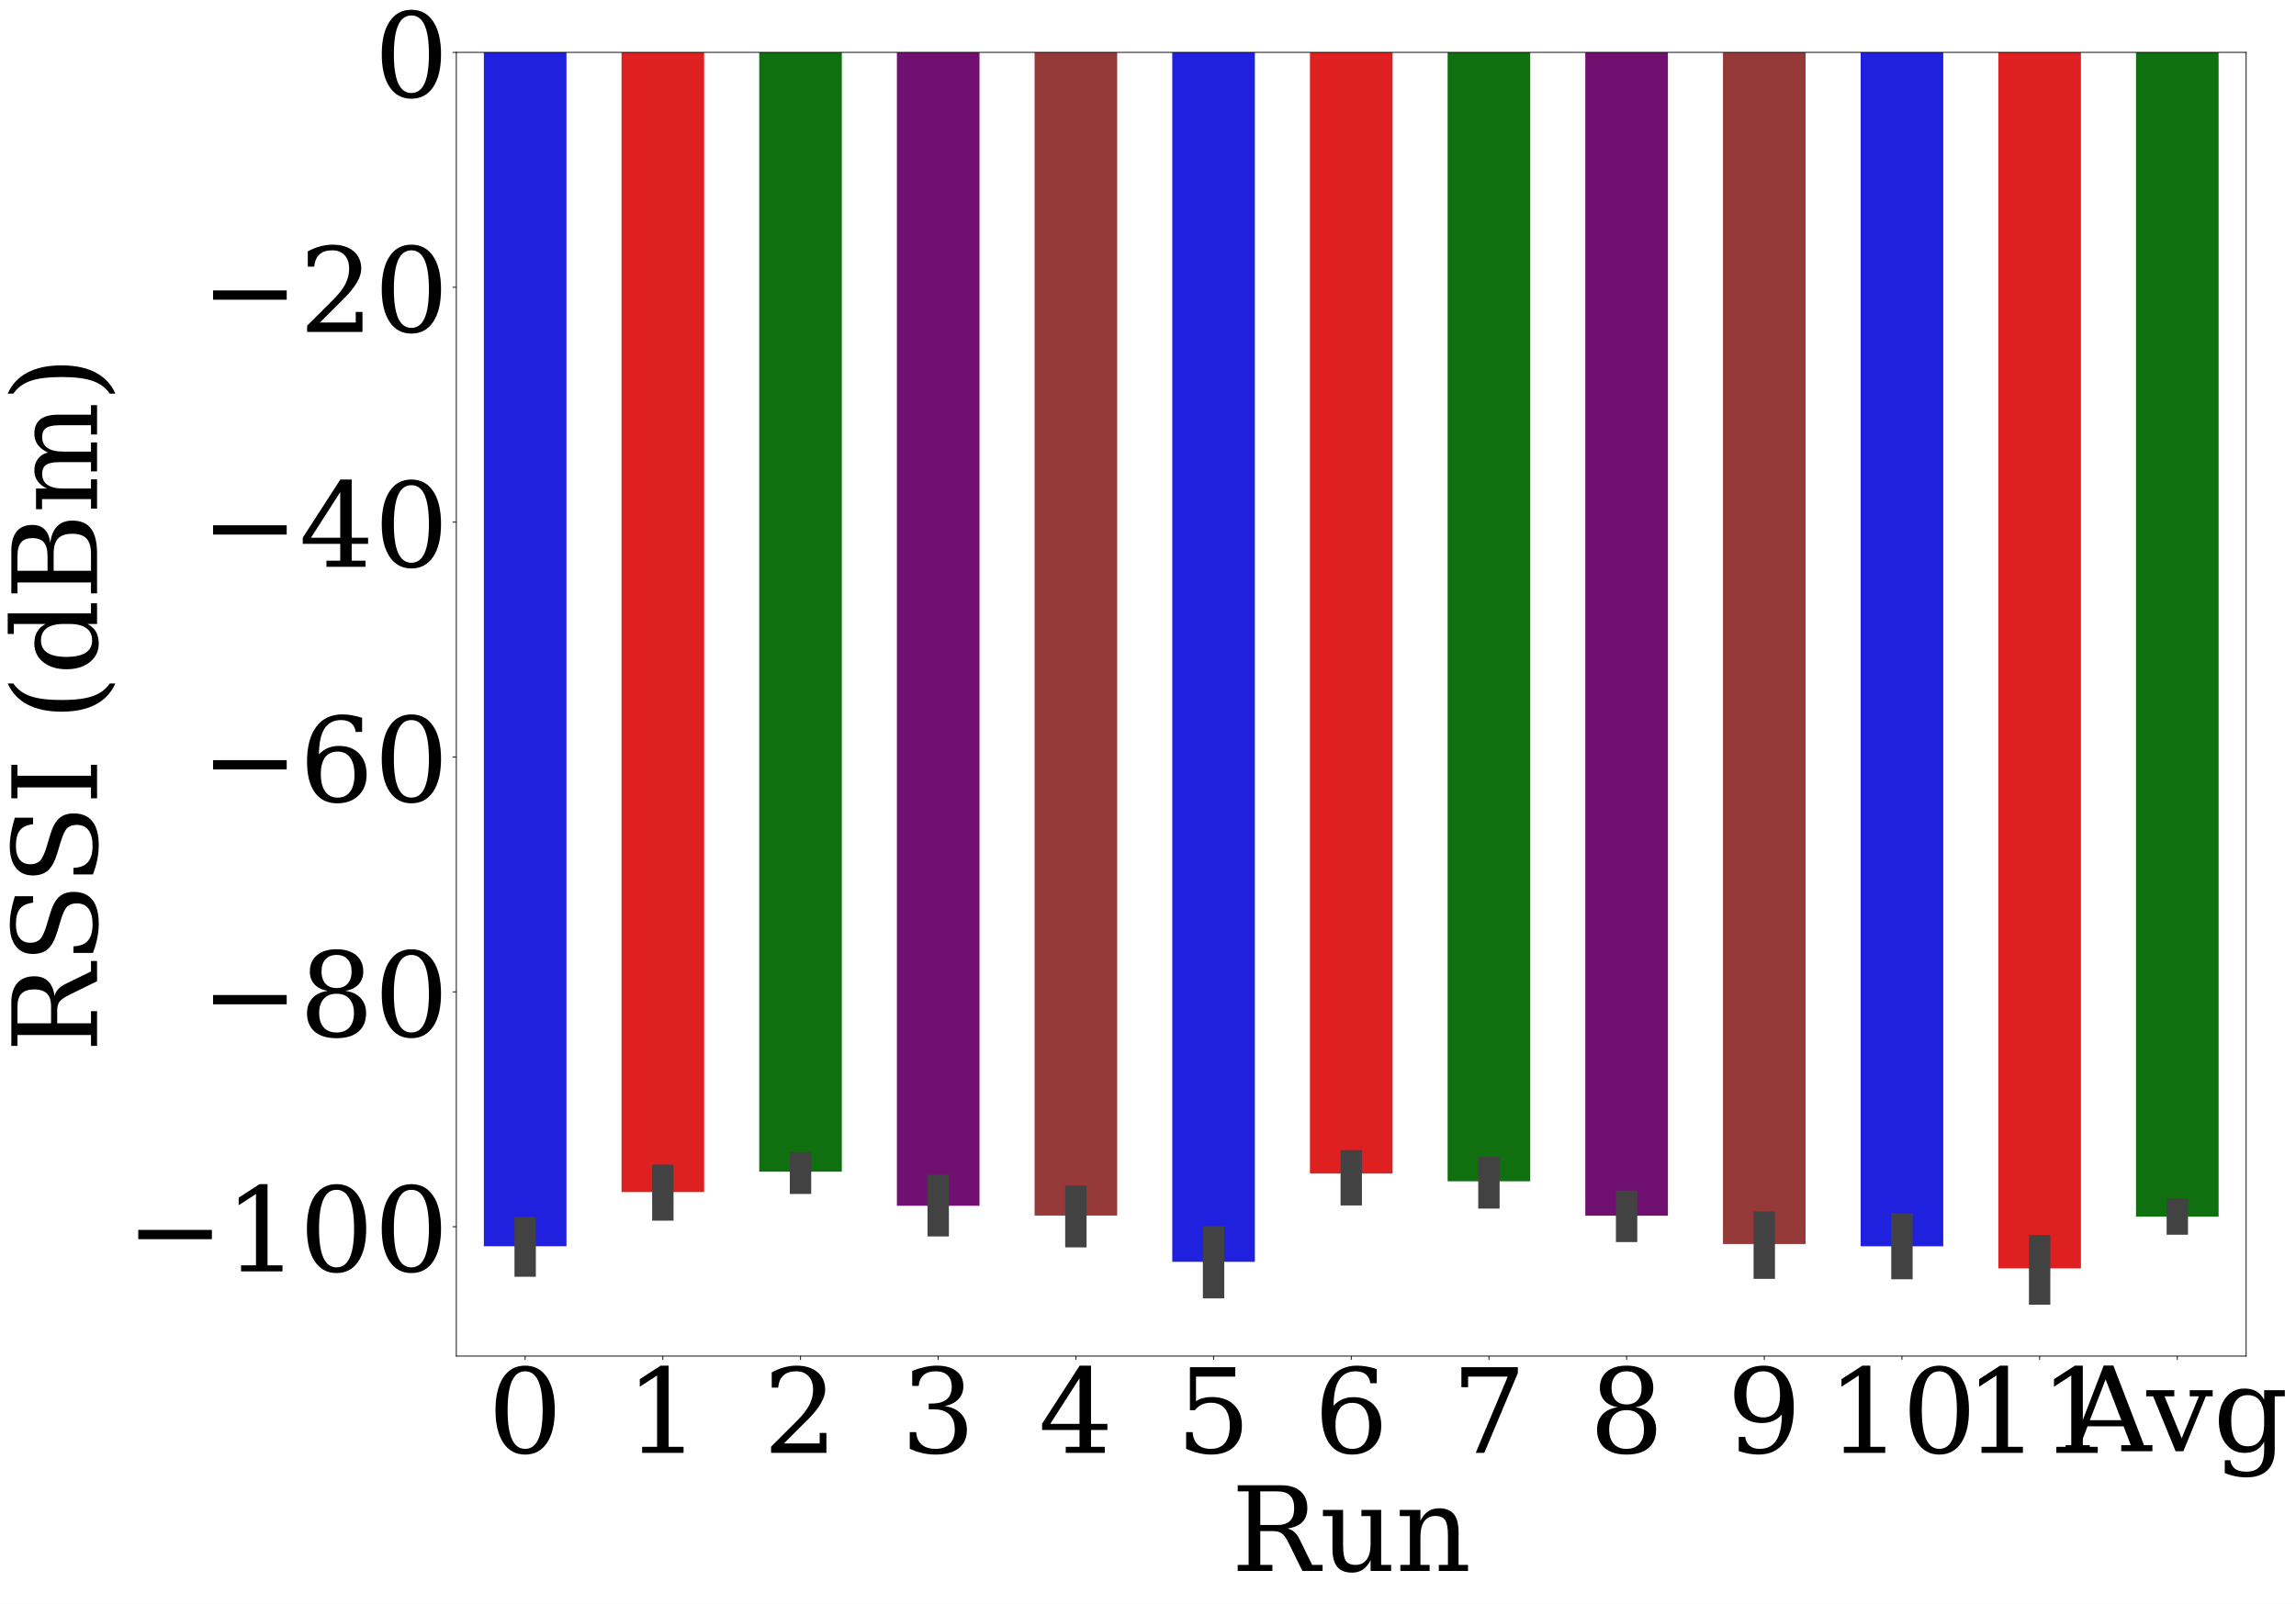
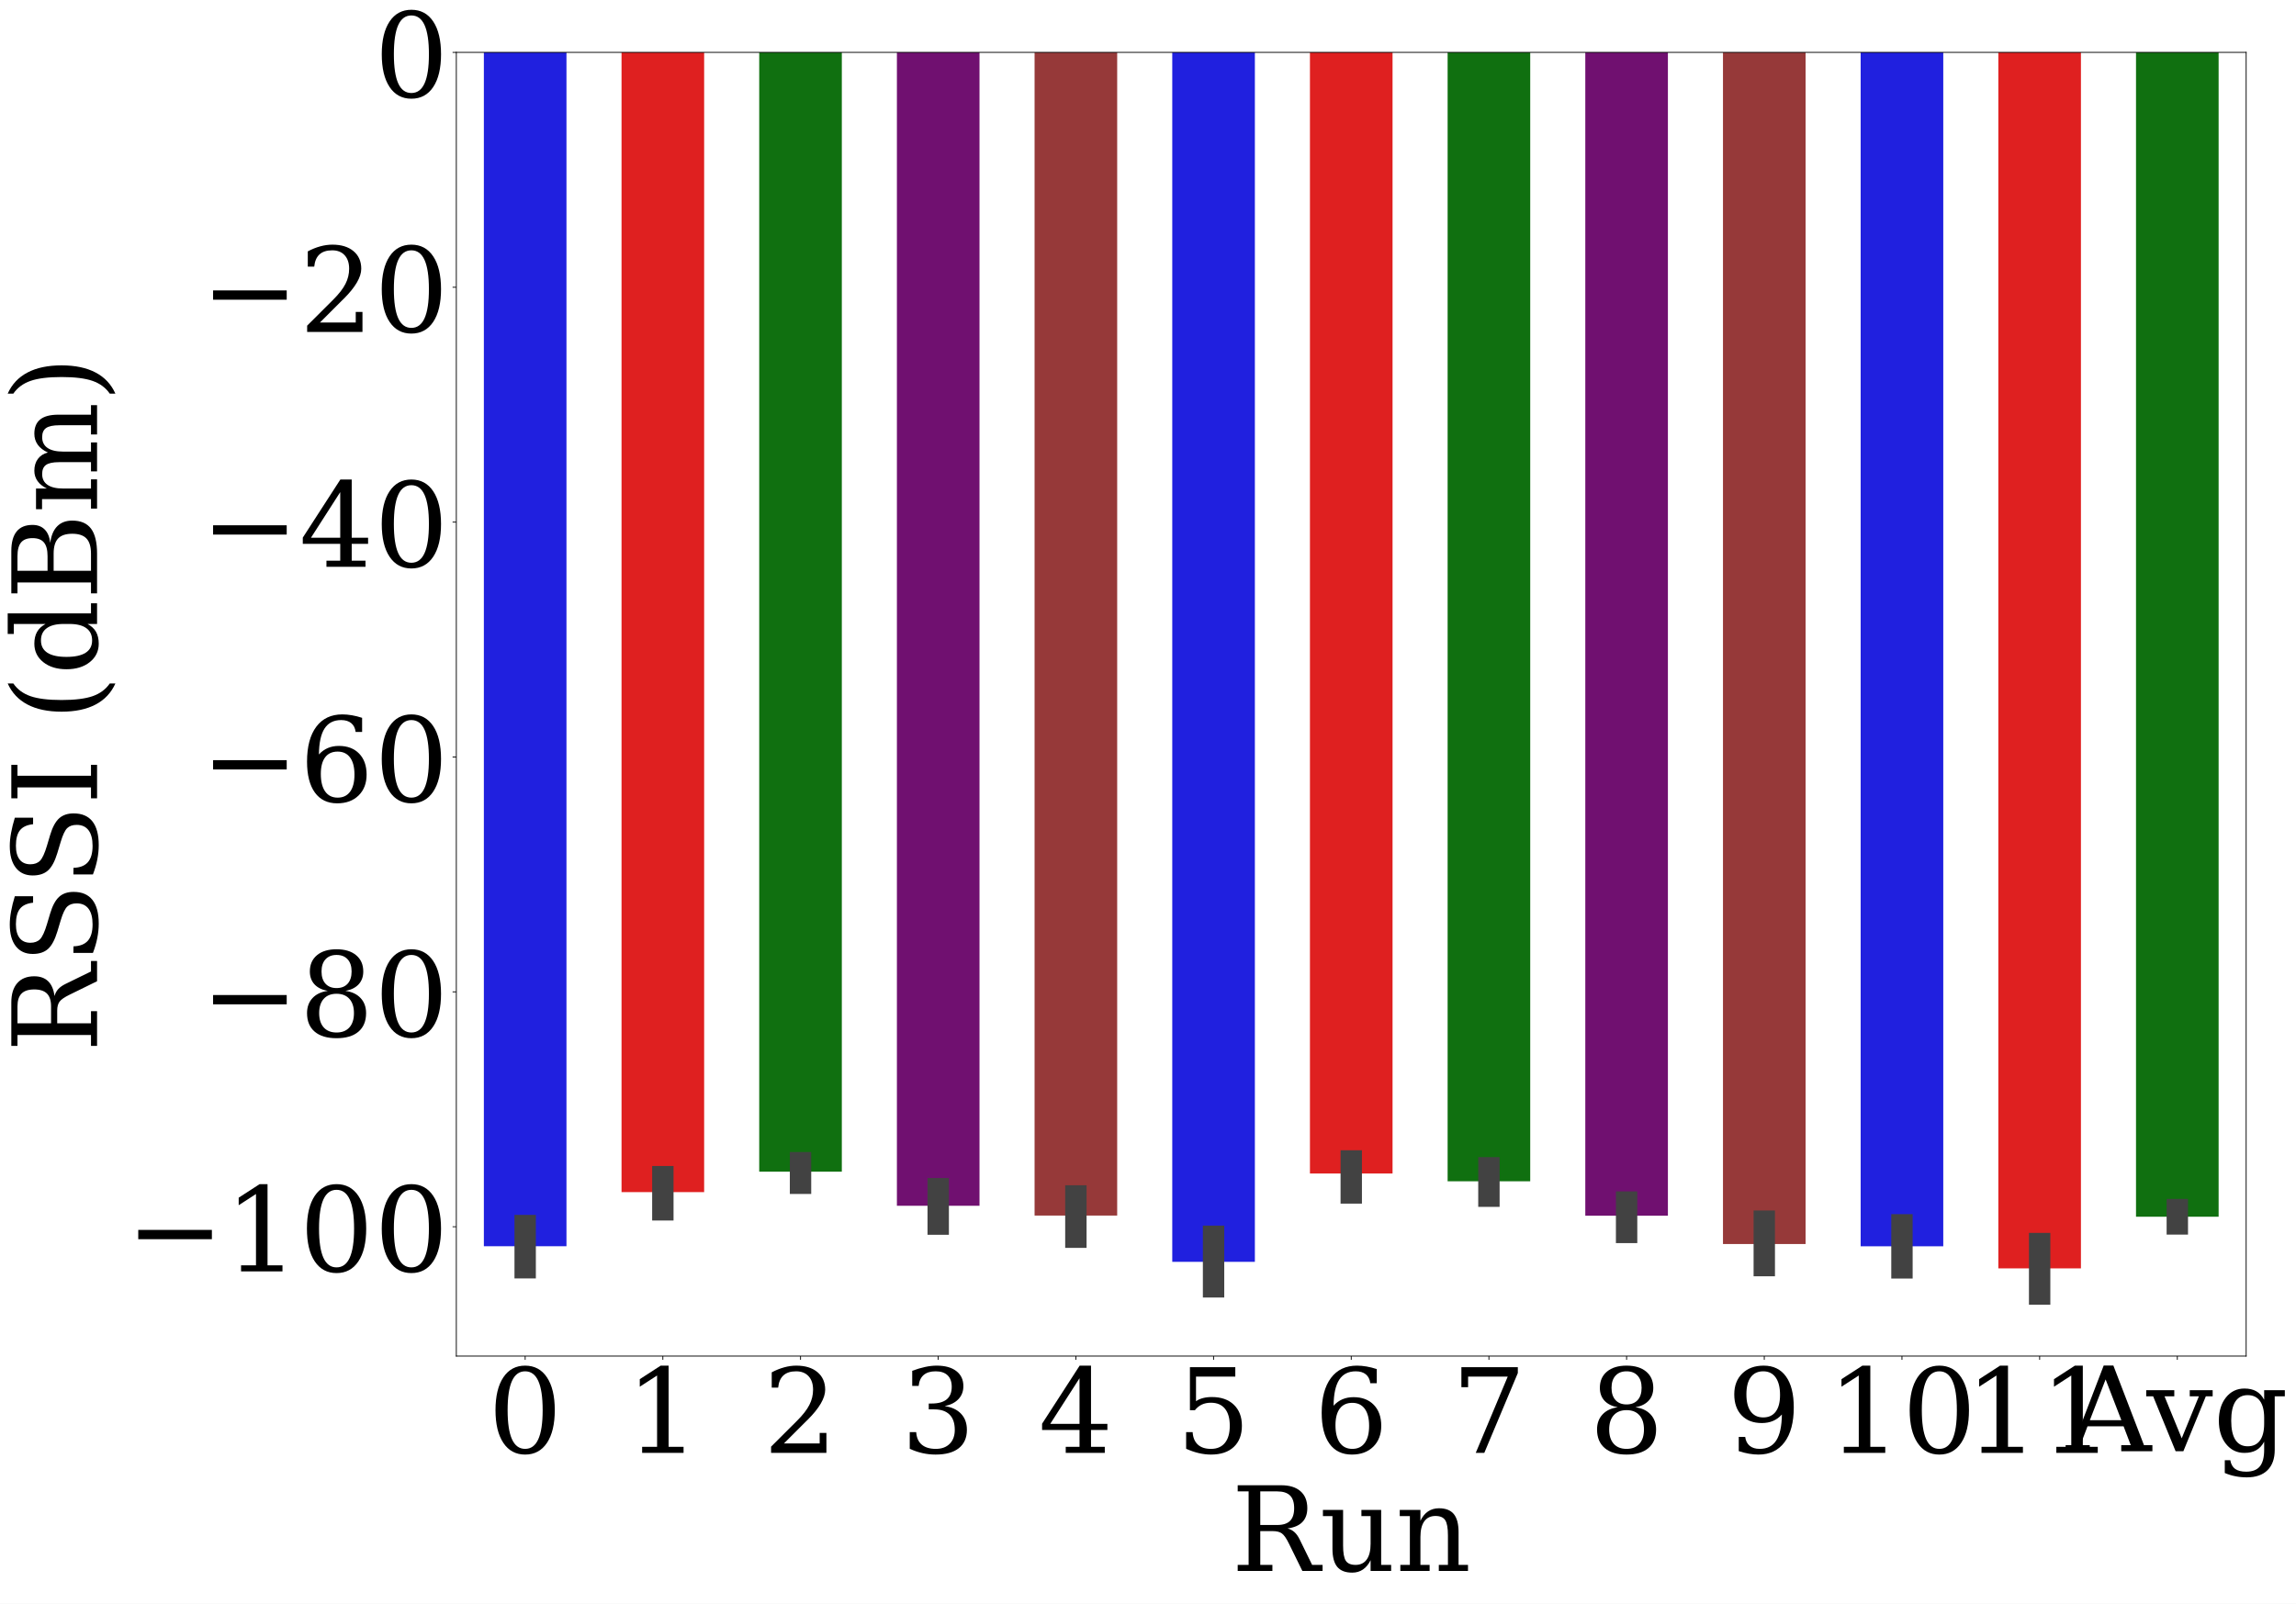
<svg xmlns="http://www.w3.org/2000/svg" xmlns:xlink="http://www.w3.org/1999/xlink" width="2147.418pt" height="1499.79pt" viewBox="0 0 2147.418 1499.79" version="1.1">
  <defs>
    <style type="text/css">*{stroke-linejoin: round; stroke-linecap: butt}</style>
  </defs>
  <g id="figure_1">
    <g id="patch_1">
      <path d="M 0 1499.79  L 2147.418 1499.79  L 2147.418 0  L 0 0  z " style="fill: #ffffff; stroke: #ffffff; stroke-linejoin: miter" />
    </g>
    <g id="axes_1">
      <g id="patch_2">
        <path d="M 426.798 1268.671  L 2100.798 1268.671  L 2100.798 48.991  L 426.798 48.991  z " style="fill: #ffffff" />
      </g>
      <g id="patch_3">
-         <path d="M 452.552 48.991  L 529.814 48.991  L 529.814 1165.892  L 452.552 1165.892  z " clip-path="url(#p6042a360a6)" style="fill: #2020df" />
+         <path d="M 452.552 48.991  L 529.814 48.991  L 529.814 1165.904  L 452.552 1165.904  z " clip-path="url(#p8998f5cefd)" style="fill: #2020df" />
      </g>
      <g id="patch_4">
-         <path d="M 581.322 48.991  L 658.583 48.991  L 658.583 1115.244  L 581.322 1115.244  z " clip-path="url(#p6042a360a6)" style="fill: #df2020" />
+         <path d="M 581.322 48.991  L 658.583 48.991  L 658.583 1115.255  L 581.322 1115.255  z " clip-path="url(#p8998f5cefd)" style="fill: #df2020" />
      </g>
      <g id="patch_5">
-         <path d="M 710.091 48.991  L 787.352 48.991  L 787.352 1096.161  L 710.091 1096.161  z " clip-path="url(#p6042a360a6)" style="fill: #107010" />
+         <path d="M 710.091 48.991  L 787.352 48.991  L 787.352 1096.173  L 710.091 1096.173  z " clip-path="url(#p8998f5cefd)" style="fill: #107010" />
      </g>
      <g id="patch_6">
-         <path d="M 838.86 48.991  L 916.122 48.991  L 916.122 1128.035  L 838.86 1128.035  z " clip-path="url(#p6042a360a6)" style="fill: #701070" />
+         <path d="M 838.86 48.991  L 916.122 48.991  L 916.122 1128.047  L 838.86 1128.047  z " clip-path="url(#p8998f5cefd)" style="fill: #701070" />
      </g>
      <g id="patch_7">
-         <path d="M 967.629 48.991  L 1044.891 48.991  L 1044.891 1137.217  L 967.629 1137.217  z " clip-path="url(#p6042a360a6)" style="fill: #963939" />
+         <path d="M 967.629 48.991  L 1044.891 48.991  L 1044.891 1137.229  L 967.629 1137.229  z " clip-path="url(#p8998f5cefd)" style="fill: #963939" />
      </g>
      <g id="patch_8">
-         <path d="M 1096.398 48.991  L 1173.66 48.991  L 1173.66 1180.502  L 1096.398 1180.502  z " clip-path="url(#p6042a360a6)" style="fill: #2020df" />
+         <path d="M 1096.398 48.991  L 1173.66 48.991  L 1173.66 1180.514  L 1096.398 1180.514  z " clip-path="url(#p8998f5cefd)" style="fill: #2020df" />
      </g>
      <g id="patch_9">
-         <path d="M 1225.168 48.991  L 1302.429 48.991  L 1302.429 1097.878  L 1225.168 1097.878  z " clip-path="url(#p6042a360a6)" style="fill: #df2020" />
+         <path d="M 1225.168 48.991  L 1302.429 48.991  L 1302.429 1097.889  L 1225.168 1097.889  z " clip-path="url(#p8998f5cefd)" style="fill: #df2020" />
      </g>
      <g id="patch_10">
-         <path d="M 1353.937 48.991  L 1431.198 48.991  L 1431.198 1105.15  L 1353.937 1105.15  z " clip-path="url(#p6042a360a6)" style="fill: #107010" />
+         <path d="M 1353.937 48.991  L 1431.198 48.991  L 1431.198 1105.162  L 1353.937 1105.162  z " clip-path="url(#p8998f5cefd)" style="fill: #107010" />
      </g>
      <g id="patch_11">
-         <path d="M 1482.706 48.991  L 1559.968 48.991  L 1559.968 1137.34  L 1482.706 1137.34  z " clip-path="url(#p6042a360a6)" style="fill: #701070" />
+         <path d="M 1482.706 48.991  L 1559.968 48.991  L 1559.968 1137.352  L 1482.706 1137.352  z " clip-path="url(#p8998f5cefd)" style="fill: #701070" />
      </g>
      <g id="patch_12">
-         <path d="M 1611.475 48.991  L 1688.737 48.991  L 1688.737 1163.857  L 1611.475 1163.857  z " clip-path="url(#p6042a360a6)" style="fill: #963939" />
+         <path d="M 1611.475 48.991  L 1688.737 48.991  L 1688.737 1163.869  L 1611.475 1163.869  z " clip-path="url(#p8998f5cefd)" style="fill: #963939" />
      </g>
      <g id="patch_13">
-         <path d="M 1740.245 48.991  L 1817.506 48.991  L 1817.506 1165.965  L 1740.245 1165.965  z " clip-path="url(#p6042a360a6)" style="fill: #2020df" />
+         <path d="M 1740.245 48.991  L 1817.506 48.991  L 1817.506 1165.977  L 1740.245 1165.977  z " clip-path="url(#p8998f5cefd)" style="fill: #2020df" />
      </g>
      <g id="patch_14">
-         <path d="M 1869.014 48.991  L 1946.275 48.991  L 1946.275 1186.607  L 1869.014 1186.607  z " clip-path="url(#p6042a360a6)" style="fill: #df2020" />
+         <path d="M 1869.014 48.991  L 1946.275 48.991  L 1946.275 1186.619  L 1869.014 1186.619  z " clip-path="url(#p8998f5cefd)" style="fill: #df2020" />
      </g>
      <g id="patch_15">
-         <path d="M 1997.783 48.991  L 2075.045 48.991  L 2075.045 1138.274  L 1997.783 1138.274  z " clip-path="url(#p6042a360a6)" style="fill: #107010" />
+         <path d="M 1997.783 48.991  L 2075.045 48.991  L 2075.045 1138.286  L 1997.783 1138.286  z " clip-path="url(#p8998f5cefd)" style="fill: #107010" />
      </g>
      <g id="matplotlib.axis_1">
        <g id="xtick_1">
          <g id="line2d_1">
            <defs>
-               <path id="m91410118f0" d="M 0 0  L 0 3.5  " style="stroke: #000000; stroke-width: 0.8" />
+               <path id="m198afc9866" d="M 0 0  L 0 3.5  " style="stroke: #000000; stroke-width: 0.8" />
            </defs>
            <g>
-               <use xlink:href="#m91410118f0" x="491.183" y="1268.671" style="stroke: #000000; stroke-width: 0.8" />
+               <use xlink:href="#m198afc9866" x="491.183" y="1268.671" style="stroke: #000000; stroke-width: 0.8" />
            </g>
          </g>
          <g id="text_1">
            <g transform="translate(456.1893 1359.254) scale(1.1 -1.1)">
              <defs>
                <path id="DejaVuSerif-30" d="M 2034 219  Q 2513 219 2750 744  Q 2988 1269 2988 2328  Q 2988 3391 2750 3916  Q 2513 4441 2034 4441  Q 1556 4441 1318 3916  Q 1081 3391 1081 2328  Q 1081 1269 1318 744  Q 1556 219 2034 219  z M 2034 -91  Q 1275 -91 848 546  Q 422 1184 422 2328  Q 422 3475 848 4112  Q 1275 4750 2034 4750  Q 2797 4750 3222 4112  Q 3647 3475 3647 2328  Q 3647 1184 3222 546  Q 2797 -91 2034 -91  z " transform="scale(0.015625)" />
              </defs>
              <use xlink:href="#DejaVuSerif-30" />
            </g>
          </g>
        </g>
        <g id="xtick_2">
          <g id="line2d_2">
            <g>
-               <use xlink:href="#m91410118f0" x="619.952" y="1268.671" style="stroke: #000000; stroke-width: 0.8" />
+               <use xlink:href="#m198afc9866" x="619.952" y="1268.671" style="stroke: #000000; stroke-width: 0.8" />
            </g>
          </g>
          <g id="text_2">
            <g transform="translate(584.9585 1359.254) scale(1.1 -1.1)">
              <defs>
                <path id="DejaVuSerif-31" d="M 909 0  L 909 331  L 1722 331  L 1722 4213  L 781 3603  L 781 4013  L 1919 4750  L 2350 4750  L 2350 331  L 3163 331  L 3163 0  L 909 0  z " transform="scale(0.015625)" />
              </defs>
              <use xlink:href="#DejaVuSerif-31" />
            </g>
          </g>
        </g>
        <g id="xtick_3">
          <g id="line2d_3">
            <g>
-               <use xlink:href="#m91410118f0" x="748.722" y="1268.671" style="stroke: #000000; stroke-width: 0.8" />
+               <use xlink:href="#m198afc9866" x="748.722" y="1268.671" style="stroke: #000000; stroke-width: 0.8" />
            </g>
          </g>
          <g id="text_3">
            <g transform="translate(713.7278 1359.254) scale(1.1 -1.1)">
              <defs>
                <path id="DejaVuSerif-32" d="M 819 3553  L 469 3553  L 469 4384  Q 803 4563 1142 4656  Q 1481 4750 1806 4750  Q 2534 4750 2956 4397  Q 3378 4044 3378 3438  Q 3378 2753 2422 1800  Q 2347 1728 2309 1691  L 1131 513  L 3078 513  L 3078 1088  L 3444 1088  L 3444 0  L 434 0  L 434 341  L 1850 1753  Q 2319 2222 2519 2614  Q 2719 3006 2719 3438  Q 2719 3909 2473 4175  Q 2228 4441 1797 4441  Q 1350 4441 1106 4219  Q 863 3997 819 3553  z " transform="scale(0.015625)" />
              </defs>
              <use xlink:href="#DejaVuSerif-32" />
            </g>
          </g>
        </g>
        <g id="xtick_4">
          <g id="line2d_4">
            <g>
-               <use xlink:href="#m91410118f0" x="877.491" y="1268.671" style="stroke: #000000; stroke-width: 0.8" />
+               <use xlink:href="#m198afc9866" x="877.491" y="1268.671" style="stroke: #000000; stroke-width: 0.8" />
            </g>
          </g>
          <g id="text_4">
            <g transform="translate(842.497 1359.254) scale(1.1 -1.1)">
              <defs>
                <path id="DejaVuSerif-33" d="M 622 4469  Q 988 4606 1323 4678  Q 1659 4750 1953 4750  Q 2638 4750 3022 4454  Q 3406 4159 3406 3634  Q 3406 3213 3140 2930  Q 2875 2647 2388 2547  Q 2963 2466 3280 2130  Q 3597 1794 3597 1259  Q 3597 606 3158 257  Q 2719 -91 1894 -91  Q 1528 -91 1179 -12  Q 831 66 488 225  L 488 1131  L 838 1131  Q 869 681 1141 450  Q 1413 219 1906 219  Q 2384 219 2661 495  Q 2938 772 2938 1253  Q 2938 1803 2653 2086  Q 2369 2369 1819 2369  L 1522 2369  L 1522 2688  L 1678 2688  Q 2225 2688 2498 2914  Q 2772 3141 2772 3597  Q 2772 4006 2547 4223  Q 2322 4441 1900 4441  Q 1478 4441 1245 4241  Q 1013 4041 972 3647  L 622 3647  L 622 4469  z " transform="scale(0.015625)" />
              </defs>
              <use xlink:href="#DejaVuSerif-33" />
            </g>
          </g>
        </g>
        <g id="xtick_5">
          <g id="line2d_5">
            <g>
-               <use xlink:href="#m91410118f0" x="1006.26" y="1268.671" style="stroke: #000000; stroke-width: 0.8" />
+               <use xlink:href="#m198afc9866" x="1006.26" y="1268.671" style="stroke: #000000; stroke-width: 0.8" />
            </g>
          </g>
          <g id="text_5">
            <g transform="translate(971.2662 1359.254) scale(1.1 -1.1)">
              <defs>
                <path id="DejaVuSerif-34" d="M 2234 1581  L 2234 4063  L 641 1581  L 2234 1581  z M 3609 0  L 1484 0  L 1484 331  L 2234 331  L 2234 1247  L 197 1247  L 197 1588  L 2241 4750  L 2859 4750  L 2859 1581  L 3750 1581  L 3750 1247  L 2859 1247  L 2859 331  L 3609 331  L 3609 0  z " transform="scale(0.015625)" />
              </defs>
              <use xlink:href="#DejaVuSerif-34" />
            </g>
          </g>
        </g>
        <g id="xtick_6">
          <g id="line2d_6">
            <g>
-               <use xlink:href="#m91410118f0" x="1135.029" y="1268.671" style="stroke: #000000; stroke-width: 0.8" />
+               <use xlink:href="#m198afc9866" x="1135.029" y="1268.671" style="stroke: #000000; stroke-width: 0.8" />
            </g>
          </g>
          <g id="text_6">
            <g transform="translate(1100.035 1359.254) scale(1.1 -1.1)">
              <defs>
                <path id="DejaVuSerif-35" d="M 3219 4666  L 3219 4153  L 1081 4153  L 1081 2816  Q 1244 2928 1461 2984  Q 1678 3041 1947 3041  Q 2703 3041 3140 2622  Q 3578 2203 3578 1478  Q 3578 738 3136 323  Q 2694 -91 1894 -91  Q 1572 -91 1234 -12  Q 897 66 544 225  L 544 1131  L 897 1131  Q 925 688 1179 453  Q 1434 219 1894 219  Q 2388 219 2653 544  Q 2919 869 2919 1478  Q 2919 2084 2655 2407  Q 2391 2731 1894 2731  Q 1613 2731 1398 2631  Q 1184 2531 1019 2322  L 750 2322  L 750 4666  L 3219 4666  z " transform="scale(0.015625)" />
              </defs>
              <use xlink:href="#DejaVuSerif-35" />
            </g>
          </g>
        </g>
        <g id="xtick_7">
          <g id="line2d_7">
            <g>
-               <use xlink:href="#m91410118f0" x="1263.798" y="1268.671" style="stroke: #000000; stroke-width: 0.8" />
+               <use xlink:href="#m198afc9866" x="1263.798" y="1268.671" style="stroke: #000000; stroke-width: 0.8" />
            </g>
          </g>
          <g id="text_7">
            <g transform="translate(1228.805 1359.254) scale(1.1 -1.1)">
              <defs>
                <path id="DejaVuSerif-36" d="M 2094 219  Q 2534 219 2771 542  Q 3009 866 3009 1472  Q 3009 2078 2771 2401  Q 2534 2725 2094 2725  Q 1647 2725 1412 2412  Q 1178 2100 1178 1509  Q 1178 888 1415 553  Q 1653 219 2094 219  z M 1075 2569  Q 1288 2803 1556 2918  Q 1825 3034 2163 3034  Q 2859 3034 3264 2615  Q 3669 2197 3669 1472  Q 3669 763 3233 336  Q 2797 -91 2069 -91  Q 1278 -91 853 498  Q 428 1088 428 2181  Q 428 3406 931 4078  Q 1434 4750 2350 4750  Q 2597 4750 2869 4703  Q 3141 4656 3425 4563  L 3425 3794  L 3072 3794  Q 3034 4109 2831 4275  Q 2628 4441 2284 4441  Q 1678 4441 1381 3981  Q 1084 3522 1075 2569  z " transform="scale(0.015625)" />
              </defs>
              <use xlink:href="#DejaVuSerif-36" />
            </g>
          </g>
        </g>
        <g id="xtick_8">
          <g id="line2d_8">
            <g>
-               <use xlink:href="#m91410118f0" x="1392.568" y="1268.671" style="stroke: #000000; stroke-width: 0.8" />
+               <use xlink:href="#m198afc9866" x="1392.568" y="1268.671" style="stroke: #000000; stroke-width: 0.8" />
            </g>
          </g>
          <g id="text_8">
            <g transform="translate(1357.574 1359.254) scale(1.1 -1.1)">
              <defs>
                <path id="DejaVuSerif-37" d="M 3609 4347  L 1784 0  L 1319 0  L 3059 4153  L 903 4153  L 903 3578  L 538 3578  L 538 4666  L 3609 4666  L 3609 4347  z " transform="scale(0.015625)" />
              </defs>
              <use xlink:href="#DejaVuSerif-37" />
            </g>
          </g>
        </g>
        <g id="xtick_9">
          <g id="line2d_9">
            <g>
-               <use xlink:href="#m91410118f0" x="1521.337" y="1268.671" style="stroke: #000000; stroke-width: 0.8" />
+               <use xlink:href="#m198afc9866" x="1521.337" y="1268.671" style="stroke: #000000; stroke-width: 0.8" />
            </g>
          </g>
          <g id="text_9">
            <g transform="translate(1486.343 1359.254) scale(1.1 -1.1)">
              <defs>
                <path id="DejaVuSerif-38" d="M 2981 1275  Q 2981 1775 2732 2051  Q 2484 2328 2034 2328  Q 1584 2328 1336 2051  Q 1088 1775 1088 1275  Q 1088 772 1336 495  Q 1584 219 2034 219  Q 2484 219 2732 495  Q 2981 772 2981 1275  z M 2853 3541  Q 2853 3966 2637 4203  Q 2422 4441 2034 4441  Q 1650 4441 1433 4203  Q 1216 3966 1216 3541  Q 1216 3113 1433 2875  Q 1650 2638 2034 2638  Q 2422 2638 2637 2875  Q 2853 3113 2853 3541  z M 2516 2484  Q 3047 2413 3344 2092  Q 3641 1772 3641 1275  Q 3641 619 3225 264  Q 2809 -91 2034 -91  Q 1263 -91 845 264  Q 428 619 428 1275  Q 428 1772 725 2092  Q 1022 2413 1556 2484  Q 1084 2569 832 2842  Q 581 3116 581 3541  Q 581 4103 968 4426  Q 1356 4750 2034 4750  Q 2713 4750 3100 4426  Q 3488 4103 3488 3541  Q 3488 3116 3236 2842  Q 2984 2569 2516 2484  z " transform="scale(0.015625)" />
              </defs>
              <use xlink:href="#DejaVuSerif-38" />
            </g>
          </g>
        </g>
        <g id="xtick_10">
          <g id="line2d_10">
            <g>
-               <use xlink:href="#m91410118f0" x="1650.106" y="1268.671" style="stroke: #000000; stroke-width: 0.8" />
+               <use xlink:href="#m198afc9866" x="1650.106" y="1268.671" style="stroke: #000000; stroke-width: 0.8" />
            </g>
          </g>
          <g id="text_10">
            <g transform="translate(1615.112 1359.254) scale(1.1 -1.1)">
              <defs>
                <path id="DejaVuSerif-39" d="M 2994 2091  Q 2784 1856 2512 1740  Q 2241 1625 1900 1625  Q 1206 1625 804 2044  Q 403 2463 403 3188  Q 403 3897 839 4323  Q 1275 4750 2003 4750  Q 2794 4750 3217 4161  Q 3641 3572 3641 2478  Q 3641 1253 3137 581  Q 2634 -91 1722 -91  Q 1475 -91 1203 -44  Q 931 3 647 97  L 647 872  L 997 872  Q 1038 556 1241 387  Q 1444 219 1784 219  Q 2391 219 2687 676  Q 2984 1134 2994 2091  z M 1978 4441  Q 1534 4441 1298 4117  Q 1063 3794 1063 3188  Q 1063 2581 1298 2256  Q 1534 1931 1978 1931  Q 2422 1931 2658 2245  Q 2894 2559 2894 3150  Q 2894 3772 2656 4106  Q 2419 4441 1978 4441  z " transform="scale(0.015625)" />
              </defs>
              <use xlink:href="#DejaVuSerif-39" />
            </g>
          </g>
        </g>
        <g id="xtick_11">
          <g id="line2d_11">
            <g>
-               <use xlink:href="#m91410118f0" x="1778.875" y="1268.671" style="stroke: #000000; stroke-width: 0.8" />
+               <use xlink:href="#m198afc9866" x="1778.875" y="1268.671" style="stroke: #000000; stroke-width: 0.8" />
            </g>
          </g>
          <g id="text_11">
            <g transform="translate(1708.888 1359.254) scale(1.1 -1.1)">
              <use xlink:href="#DejaVuSerif-31" />
              <use xlink:href="#DejaVuSerif-30" x="63.623" />
            </g>
          </g>
        </g>
        <g id="xtick_12">
          <g id="line2d_12">
            <g>
-               <use xlink:href="#m91410118f0" x="1907.645" y="1268.671" style="stroke: #000000; stroke-width: 0.8" />
+               <use xlink:href="#m198afc9866" x="1907.645" y="1268.671" style="stroke: #000000; stroke-width: 0.8" />
            </g>
          </g>
          <g id="text_12">
            <g transform="translate(1837.657 1359.254) scale(1.1 -1.1)">
              <use xlink:href="#DejaVuSerif-31" />
              <use xlink:href="#DejaVuSerif-31" x="63.623" />
            </g>
          </g>
        </g>
        <g id="xtick_13">
          <g id="line2d_13">
            <g>
-               <use xlink:href="#m91410118f0" x="2036.414" y="1268.671" style="stroke: #000000; stroke-width: 0.8" />
+               <use xlink:href="#m198afc9866" x="2036.414" y="1268.671" style="stroke: #000000; stroke-width: 0.8" />
            </g>
          </g>
          <g id="text_13">
            <g transform="translate(1932.61 1357.69) scale(1.1 -1.1)">
              <defs>
                <path id="DejaVuSerif-41" d="M 1281 1691  L 2994 1691  L 2138 3909  L 1281 1691  z M -38 0  L -38 331  L 372 331  L 2034 4666  L 2559 4666  L 4225 331  L 4684 331  L 4684 0  L 2988 0  L 2988 331  L 3506 331  L 3116 1356  L 1153 1356  L 763 331  L 1275 331  L 1275 0  L -38 0  z " transform="scale(0.015625)" />
                <path id="DejaVuSerif-76" d="M 1581 0  L 359 2988  L -19 2988  L -19 3322  L 1509 3322  L 1509 2988  L 978 2988  L 1913 703  L 2847 2988  L 2350 2988  L 2350 3322  L 3597 3322  L 3597 2988  L 3225 2988  L 2003 0  L 1581 0  z " transform="scale(0.015625)" />
                <path id="DejaVuSerif-67" d="M 3359 2988  L 3359 72  Q 3359 -644 2965 -1033  Q 2572 -1422 1844 -1422  Q 1516 -1422 1216 -1362  Q 916 -1303 641 -1184  L 641 -488  L 941 -488  Q 997 -813 1206 -963  Q 1416 -1113 1806 -1113  Q 2313 -1113 2548 -827  Q 2784 -541 2784 72  L 2784 519  Q 2616 206 2355 57  Q 2094 -91 1709 -91  Q 1097 -91 708 395  Q 319 881 319 1663  Q 319 2444 706 2928  Q 1094 3413 1709 3413  Q 2094 3413 2355 3264  Q 2616 3116 2784 2803  L 2784 3322  L 3909 3322  L 3909 2988  L 3359 2988  z M 2784 1825  Q 2784 2422 2554 2737  Q 2325 3053 1888 3053  Q 1444 3053 1217 2703  Q 991 2353 991 1663  Q 991 975 1217 622  Q 1444 269 1888 269  Q 2325 269 2554 583  Q 2784 897 2784 1497  L 2784 1825  z " transform="scale(0.015625)" />
              </defs>
              <use xlink:href="#DejaVuSerif-41" />
              <use xlink:href="#DejaVuSerif-76" x="68.217" />
              <use xlink:href="#DejaVuSerif-67" x="124.711" />
            </g>
          </g>
        </g>
        <g id="text_14">
          <g transform="translate(1151.538 1469.714) scale(1.1 -1.1)">
            <defs>
              <path id="DejaVuSerif-52" d="M 3066 2316  Q 3284 2256 3442 2114  Q 3600 1972 3725 1716  L 4403 331  L 4972 331  L 4972 0  L 3872 0  L 3144 1484  Q 2934 1916 2759 2042  Q 2584 2169 2278 2169  L 1581 2169  L 1581 331  L 2241 331  L 2241 0  L 353 0  L 353 331  L 947 331  L 947 4331  L 353 4331  L 353 4666  L 2719 4666  Q 3400 4666 3770 4341  Q 4141 4016 4141 3419  Q 4141 2938 3870 2661  Q 3600 2384 3066 2316  z M 1581 2503  L 2503 2503  Q 2975 2503 3200 2726  Q 3425 2950 3425 3419  Q 3425 3888 3200 4109  Q 2975 4331 2503 4331  L 1581 4331  L 1581 2503  z " transform="scale(0.015625)" />
              <path id="DejaVuSerif-75" d="M 2266 3322  L 3341 3322  L 3341 331  L 3884 331  L 3884 0  L 2766 0  L 2766 588  Q 2606 256 2353 82  Q 2100 -91 1766 -91  Q 1213 -91 952 223  Q 691 538 691 1209  L 691 2988  L 172 2988  L 172 3322  L 1269 3322  L 1269 1388  Q 1269 781 1417 556  Q 1566 331 1947 331  Q 2347 331 2556 625  Q 2766 919 2766 1478  L 2766 2988  L 2266 2988  L 2266 3322  z " transform="scale(0.015625)" />
              <path id="DejaVuSerif-6e" d="M 263 0  L 263 331  L 781 331  L 781 2988  L 231 2988  L 231 3322  L 1356 3322  L 1356 2731  Q 1516 3069 1770 3241  Q 2025 3413 2363 3413  Q 2913 3413 3172 3097  Q 3431 2781 3431 2113  L 3431 331  L 3944 331  L 3944 0  L 2356 0  L 2356 331  L 2853 331  L 2853 1931  Q 2853 2541 2703 2767  Q 2553 2994 2175 2994  Q 1775 2994 1565 2701  Q 1356 2409 1356 1850  L 1356 331  L 1856 331  L 1856 0  L 263 0  z " transform="scale(0.015625)" />
            </defs>
            <use xlink:href="#DejaVuSerif-52" />
            <use xlink:href="#DejaVuSerif-75" x="75.293" />
            <use xlink:href="#DejaVuSerif-6e" x="139.697" />
          </g>
        </g>
      </g>
      <g id="matplotlib.axis_2">
        <g id="ytick_1">
          <g id="line2d_14">
            <defs>
-               <path id="m94d9b1a266" d="M 0 0  L -3.5 0  " style="stroke: #000000; stroke-width: 0.8" />
+               <path id="m558ac9bd55" d="M 0 0  L -3.5 0  " style="stroke: #000000; stroke-width: 0.8" />
            </defs>
            <g>
-               <use xlink:href="#m94d9b1a266" x="426.798" y="1147.654" style="stroke: #000000; stroke-width: 0.8" />
+               <use xlink:href="#m558ac9bd55" x="426.798" y="1147.666" style="stroke: #000000; stroke-width: 0.8" />
            </g>
          </g>
          <g id="text_15">
-             <g transform="translate(117.6594 1189.446) scale(1.1 -1.1)">
+             <g transform="translate(117.6594 1189.457) scale(1.1 -1.1)">
              <defs>
                <path id="DejaVuSerif-2212" d="M 678 2259  L 4684 2259  L 4684 1753  L 678 1753  L 678 2259  z " transform="scale(0.015625)" />
              </defs>
              <use xlink:href="#DejaVuSerif-2212" />
              <use xlink:href="#DejaVuSerif-31" x="83.789" />
              <use xlink:href="#DejaVuSerif-30" x="147.412" />
              <use xlink:href="#DejaVuSerif-30" x="211.035" />
            </g>
          </g>
        </g>
        <g id="ytick_2">
          <g id="line2d_15">
            <g>
-               <use xlink:href="#m94d9b1a266" x="426.798" y="927.922" style="stroke: #000000; stroke-width: 0.8" />
+               <use xlink:href="#m558ac9bd55" x="426.798" y="927.931" style="stroke: #000000; stroke-width: 0.8" />
            </g>
          </g>
          <g id="text_16">
-             <g transform="translate(187.6469 969.713) scale(1.1 -1.1)">
+             <g transform="translate(187.6469 969.7225) scale(1.1 -1.1)">
              <use xlink:href="#DejaVuSerif-2212" />
              <use xlink:href="#DejaVuSerif-38" x="83.789" />
              <use xlink:href="#DejaVuSerif-30" x="147.412" />
            </g>
          </g>
        </g>
        <g id="ytick_3">
          <g id="line2d_16">
            <g>
-               <use xlink:href="#m94d9b1a266" x="426.798" y="708.189" style="stroke: #000000; stroke-width: 0.8" />
+               <use xlink:href="#m558ac9bd55" x="426.798" y="708.196" style="stroke: #000000; stroke-width: 0.8" />
            </g>
          </g>
          <g id="text_17">
-             <g transform="translate(187.6469 749.9804) scale(1.1 -1.1)">
+             <g transform="translate(187.6469 749.9876) scale(1.1 -1.1)">
              <use xlink:href="#DejaVuSerif-2212" />
              <use xlink:href="#DejaVuSerif-36" x="83.789" />
              <use xlink:href="#DejaVuSerif-30" x="147.412" />
            </g>
          </g>
        </g>
        <g id="ytick_4">
          <g id="line2d_17">
            <g>
-               <use xlink:href="#m94d9b1a266" x="426.798" y="488.456" style="stroke: #000000; stroke-width: 0.8" />
+               <use xlink:href="#m558ac9bd55" x="426.798" y="488.461" style="stroke: #000000; stroke-width: 0.8" />
            </g>
          </g>
          <g id="text_18">
-             <g transform="translate(187.6469 530.2479) scale(1.1 -1.1)">
+             <g transform="translate(187.6469 530.2527) scale(1.1 -1.1)">
              <use xlink:href="#DejaVuSerif-2212" />
              <use xlink:href="#DejaVuSerif-34" x="83.789" />
              <use xlink:href="#DejaVuSerif-30" x="147.412" />
            </g>
          </g>
        </g>
        <g id="ytick_5">
          <g id="line2d_18">
            <g>
-               <use xlink:href="#m94d9b1a266" x="426.798" y="268.724" style="stroke: #000000; stroke-width: 0.8" />
+               <use xlink:href="#m558ac9bd55" x="426.798" y="268.726" style="stroke: #000000; stroke-width: 0.8" />
            </g>
          </g>
          <g id="text_19">
-             <g transform="translate(187.6469 310.5154) scale(1.1 -1.1)">
+             <g transform="translate(187.6469 310.5177) scale(1.1 -1.1)">
              <use xlink:href="#DejaVuSerif-2212" />
              <use xlink:href="#DejaVuSerif-32" x="83.789" />
              <use xlink:href="#DejaVuSerif-30" x="147.412" />
            </g>
          </g>
        </g>
        <g id="ytick_6">
          <g id="line2d_19">
            <g>
-               <use xlink:href="#m94d9b1a266" x="426.798" y="48.991" style="stroke: #000000; stroke-width: 0.8" />
+               <use xlink:href="#m558ac9bd55" x="426.798" y="48.991" style="stroke: #000000; stroke-width: 0.8" />
            </g>
          </g>
          <g id="text_20">
            <g transform="translate(349.8109 90.78281) scale(1.1 -1.1)">
              <use xlink:href="#DejaVuSerif-30" />
            </g>
          </g>
        </g>
        <g id="text_21">
          <g transform="translate(90.78281 984.5345) rotate(-90) scale(1.1 -1.1)">
            <defs>
              <path id="DejaVuSerif-53" d="M 594 225  L 594 1288  L 953 1284  Q 969 753 1261 498  Q 1553 244 2150 244  Q 2706 244 2998 464  Q 3291 684 3291 1106  Q 3291 1444 3114 1625  Q 2938 1806 2369 1978  L 1753 2163  Q 1084 2366 811 2669  Q 538 2972 538 3500  Q 538 4094 959 4422  Q 1381 4750 2144 4750  Q 2469 4750 2856 4679  Q 3244 4609 3681 4475  L 3681 3481  L 3328 3481  Q 3275 3975 2998 4195  Q 2722 4416 2156 4416  Q 1663 4416 1405 4214  Q 1147 4013 1147 3628  Q 1147 3294 1340 3103  Q 1534 2913 2163 2725  L 2741 2553  Q 3375 2363 3645 2067  Q 3916 1772 3916 1275  Q 3916 597 3481 253  Q 3047 -91 2188 -91  Q 1803 -91 1404 -12  Q 1006 66 594 225  z " transform="scale(0.015625)" />
              <path id="DejaVuSerif-49" d="M 1581 331  L 2175 331  L 2175 0  L 353 0  L 353 331  L 947 331  L 947 4331  L 353 4331  L 353 4666  L 2175 4666  L 2175 4331  L 1581 4331  L 1581 331  z " transform="scale(0.015625)" />
              <path id="DejaVuSerif-20" transform="scale(0.015625)" />
              <path id="DejaVuSerif-28" d="M 2041 -997  Q 1281 -656 893 83  Q 506 822 506 1931  Q 506 3044 893 3783  Q 1281 4522 2041 4863  L 2041 4556  Q 1559 4225 1350 3623  Q 1141 3022 1141 1931  Q 1141 844 1350 242  Q 1559 -359 2041 -691  L 2041 -997  z " transform="scale(0.015625)" />
              <path id="DejaVuSerif-64" d="M 3359 331  L 3909 331  L 3909 0  L 2784 0  L 2784 519  Q 2616 206 2355 57  Q 2094 -91 1709 -91  Q 1097 -91 708 395  Q 319 881 319 1663  Q 319 2444 706 2928  Q 1094 3413 1709 3413  Q 2094 3413 2355 3264  Q 2616 3116 2784 2803  L 2784 4531  L 2241 4531  L 2241 4863  L 3359 4863  L 3359 331  z M 2784 1497  L 2784 1825  Q 2784 2422 2554 2737  Q 2325 3053 1888 3053  Q 1444 3053 1217 2703  Q 991 2353 991 1663  Q 991 975 1217 622  Q 1444 269 1888 269  Q 2325 269 2554 583  Q 2784 897 2784 1497  z " transform="scale(0.015625)" />
              <path id="DejaVuSerif-42" d="M 1581 331  L 2516 331  Q 3078 331 3337 575  Q 3597 819 3597 1350  Q 3597 1878 3339 2120  Q 3081 2363 2516 2363  L 1581 2363  L 1581 331  z M 1581 2694  L 2375 2694  Q 2888 2694 3123 2891  Q 3359 3088 3359 3513  Q 3359 3941 3123 4136  Q 2888 4331 2375 4331  L 1581 4331  L 1581 2694  z M 353 0  L 353 331  L 947 331  L 947 4331  L 353 4331  L 353 4666  L 2656 4666  Q 3363 4666 3720 4377  Q 4078 4088 4078 3513  Q 4078 3097 3829 2850  Q 3581 2603 3103 2547  Q 3697 2472 4005 2167  Q 4313 1863 4313 1350  Q 4313 656 3875 328  Q 3438 0 2509 0  L 353 0  z " transform="scale(0.015625)" />
              <path id="DejaVuSerif-6d" d="M 3316 2675  Q 3481 3041 3739 3227  Q 3997 3413 4341 3413  Q 4863 3413 5119 3089  Q 5375 2766 5375 2113  L 5375 331  L 5894 331  L 5894 0  L 4300 0  L 4300 331  L 4800 331  L 4800 2047  Q 4800 2556 4650 2772  Q 4500 2988 4153 2988  Q 3769 2988 3567 2697  Q 3366 2406 3366 1850  L 3366 331  L 3866 331  L 3866 0  L 2291 0  L 2291 331  L 2791 331  L 2791 2069  Q 2791 2566 2641 2777  Q 2491 2988 2144 2988  Q 1759 2988 1557 2697  Q 1356 2406 1356 1850  L 1356 331  L 1856 331  L 1856 0  L 263 0  L 263 331  L 781 331  L 781 2994  L 231 2994  L 231 3322  L 1356 3322  L 1356 2731  Q 1516 3063 1762 3238  Q 2009 3413 2322 3413  Q 2709 3413 2968 3220  Q 3228 3028 3316 2675  z " transform="scale(0.015625)" />
              <path id="DejaVuSerif-29" d="M 453 -997  L 453 -691  Q 934 -359 1145 242  Q 1356 844 1356 1931  Q 1356 3022 1145 3623  Q 934 4225 453 4556  L 453 4863  Q 1216 4522 1603 3783  Q 1991 3044 1991 1931  Q 1991 822 1603 83  Q 1216 -656 453 -997  z " transform="scale(0.015625)" />
            </defs>
            <use xlink:href="#DejaVuSerif-52" />
            <use xlink:href="#DejaVuSerif-53" x="75.293" />
            <use xlink:href="#DejaVuSerif-53" x="142.049" />
            <use xlink:href="#DejaVuSerif-49" x="210.555" />
            <use xlink:href="#DejaVuSerif-20" x="250.057" />
            <use xlink:href="#DejaVuSerif-28" x="281.844" />
            <use xlink:href="#DejaVuSerif-64" x="320.857" />
            <use xlink:href="#DejaVuSerif-42" x="384.871" />
            <use xlink:href="#DejaVuSerif-6d" x="458.357" />
            <use xlink:href="#DejaVuSerif-29" x="553.182" />
          </g>
        </g>
      </g>
      <g id="line2d_20">
-         <path d="M 491.183 1184.468  L 491.183 1148.313  " clip-path="url(#p6042a360a6)" style="fill: none; stroke: #424242; stroke-width: 20; stroke-linecap: square" />
+         <path d="M 491.183 1186.01  L 491.183 1146.567  " clip-path="url(#p8998f5cefd)" style="fill: none; stroke: #424242; stroke-width: 20; stroke-linecap: square" />
      </g>
      <g id="line2d_21">
-         <path d="M 619.952 1131.951  L 619.952 1099.53  " clip-path="url(#p6042a360a6)" style="fill: none; stroke: #424242; stroke-width: 20; stroke-linecap: square" />
+         <path d="M 619.952 1131.851  L 619.952 1100.852  " clip-path="url(#p8998f5cefd)" style="fill: none; stroke: #424242; stroke-width: 20; stroke-linecap: square" />
      </g>
      <g id="line2d_22">
-         <path d="M 748.722 1107.012  L 748.722 1087.776  " clip-path="url(#p6042a360a6)" style="fill: none; stroke: #424242; stroke-width: 20; stroke-linecap: square" />
+         <path d="M 748.722 1107.005  L 748.722 1087.799  " clip-path="url(#p8998f5cefd)" style="fill: none; stroke: #424242; stroke-width: 20; stroke-linecap: square" />
      </g>
      <g id="line2d_23">
-         <path d="M 877.491 1146.766  L 877.491 1109.195  " clip-path="url(#p6042a360a6)" style="fill: none; stroke: #424242; stroke-width: 20; stroke-linecap: square" />
+         <path d="M 877.491 1145.202  L 877.491 1112.096  " clip-path="url(#p8998f5cefd)" style="fill: none; stroke: #424242; stroke-width: 20; stroke-linecap: square" />
      </g>
      <g id="line2d_24">
-         <path d="M 1006.26 1156.996  L 1006.26 1119.196  " clip-path="url(#p6042a360a6)" style="fill: none; stroke: #424242; stroke-width: 20; stroke-linecap: square" />
+         <path d="M 1006.26 1157.447  L 1006.26 1118.881  " clip-path="url(#p8998f5cefd)" style="fill: none; stroke: #424242; stroke-width: 20; stroke-linecap: square" />
      </g>
      <g id="line2d_25">
-         <path d="M 1135.029 1204.678  L 1135.029 1157.309  " clip-path="url(#p6042a360a6)" style="fill: none; stroke: #424242; stroke-width: 20; stroke-linecap: square" />
+         <path d="M 1135.029 1203.883  L 1135.029 1156.633  " clip-path="url(#p8998f5cefd)" style="fill: none; stroke: #424242; stroke-width: 20; stroke-linecap: square" />
      </g>
      <g id="line2d_26">
-         <path d="M 1263.798 1117.787  L 1263.798 1085.994  " clip-path="url(#p6042a360a6)" style="fill: none; stroke: #424242; stroke-width: 20; stroke-linecap: square" />
+         <path d="M 1263.798 1116.06  L 1263.798 1086.14  " clip-path="url(#p8998f5cefd)" style="fill: none; stroke: #424242; stroke-width: 20; stroke-linecap: square" />
      </g>
      <g id="line2d_27">
-         <path d="M 1392.568 1120.691  L 1392.568 1092.274  " clip-path="url(#p6042a360a6)" style="fill: none; stroke: #424242; stroke-width: 20; stroke-linecap: square" />
+         <path d="M 1392.568 1119.084  L 1392.568 1092.513  " clip-path="url(#p8998f5cefd)" style="fill: none; stroke: #424242; stroke-width: 20; stroke-linecap: square" />
      </g>
      <g id="line2d_28">
-         <path d="M 1521.337 1152.04  L 1521.337 1123.83  " clip-path="url(#p6042a360a6)" style="fill: none; stroke: #424242; stroke-width: 20; stroke-linecap: square" />
+         <path d="M 1521.337 1152.994  L 1521.337 1124.594  " clip-path="url(#p8998f5cefd)" style="fill: none; stroke: #424242; stroke-width: 20; stroke-linecap: square" />
      </g>
      <g id="line2d_29">
-         <path d="M 1650.106 1186.44  L 1650.106 1143.369  " clip-path="url(#p6042a360a6)" style="fill: none; stroke: #424242; stroke-width: 20; stroke-linecap: square" />
+         <path d="M 1650.106 1184.032  L 1650.106 1142.446  " clip-path="url(#p8998f5cefd)" style="fill: none; stroke: #424242; stroke-width: 20; stroke-linecap: square" />
      </g>
      <g id="line2d_30">
-         <path d="M 1778.875 1186.83  L 1778.875 1144.988  " clip-path="url(#p6042a360a6)" style="fill: none; stroke: #424242; stroke-width: 20; stroke-linecap: square" />
+         <path d="M 1778.875 1186.124  L 1778.875 1145.879  " clip-path="url(#p8998f5cefd)" style="fill: none; stroke: #424242; stroke-width: 20; stroke-linecap: square" />
      </g>
      <g id="line2d_31">
-         <path d="M 1907.645 1210.591  L 1907.645 1165.451  " clip-path="url(#p6042a360a6)" style="fill: none; stroke: #424242; stroke-width: 20; stroke-linecap: square" />
+         <path d="M 1907.645 1210.591  L 1907.645 1163.414  " clip-path="url(#p8998f5cefd)" style="fill: none; stroke: #424242; stroke-width: 20; stroke-linecap: square" />
      </g>
      <g id="line2d_32">
-         <path d="M 2036.414 1145.165  L 2036.414 1131.36  " clip-path="url(#p6042a360a6)" style="fill: none; stroke: #424242; stroke-width: 20; stroke-linecap: square" />
+         <path d="M 2036.414 1145.042  L 2036.414 1131.636  " clip-path="url(#p8998f5cefd)" style="fill: none; stroke: #424242; stroke-width: 20; stroke-linecap: square" />
      </g>
      <g id="patch_16">
        <path d="M 426.798 1268.671  L 426.798 48.991  " style="fill: none; stroke: #000000; stroke-width: 0.8; stroke-linejoin: miter; stroke-linecap: square" />
      </g>
      <g id="patch_17">
        <path d="M 2100.798 1268.671  L 2100.798 48.991  " style="fill: none; stroke: #000000; stroke-width: 0.8; stroke-linejoin: miter; stroke-linecap: square" />
      </g>
      <g id="patch_18">
        <path d="M 426.798 1268.671  L 2100.798 1268.671  " style="fill: none; stroke: #000000; stroke-width: 0.8; stroke-linejoin: miter; stroke-linecap: square" />
      </g>
      <g id="patch_19">
        <path d="M 426.798 48.991  L 2100.798 48.991  " style="fill: none; stroke: #000000; stroke-width: 0.8; stroke-linejoin: miter; stroke-linecap: square" />
      </g>
    </g>
  </g>
  <defs>
-     <clipPath id="p6042a360a6">
+     <clipPath id="p8998f5cefd">
      <rect x="426.798" y="48.991" width="1674" height="1219.68" />
    </clipPath>
  </defs>
</svg>
